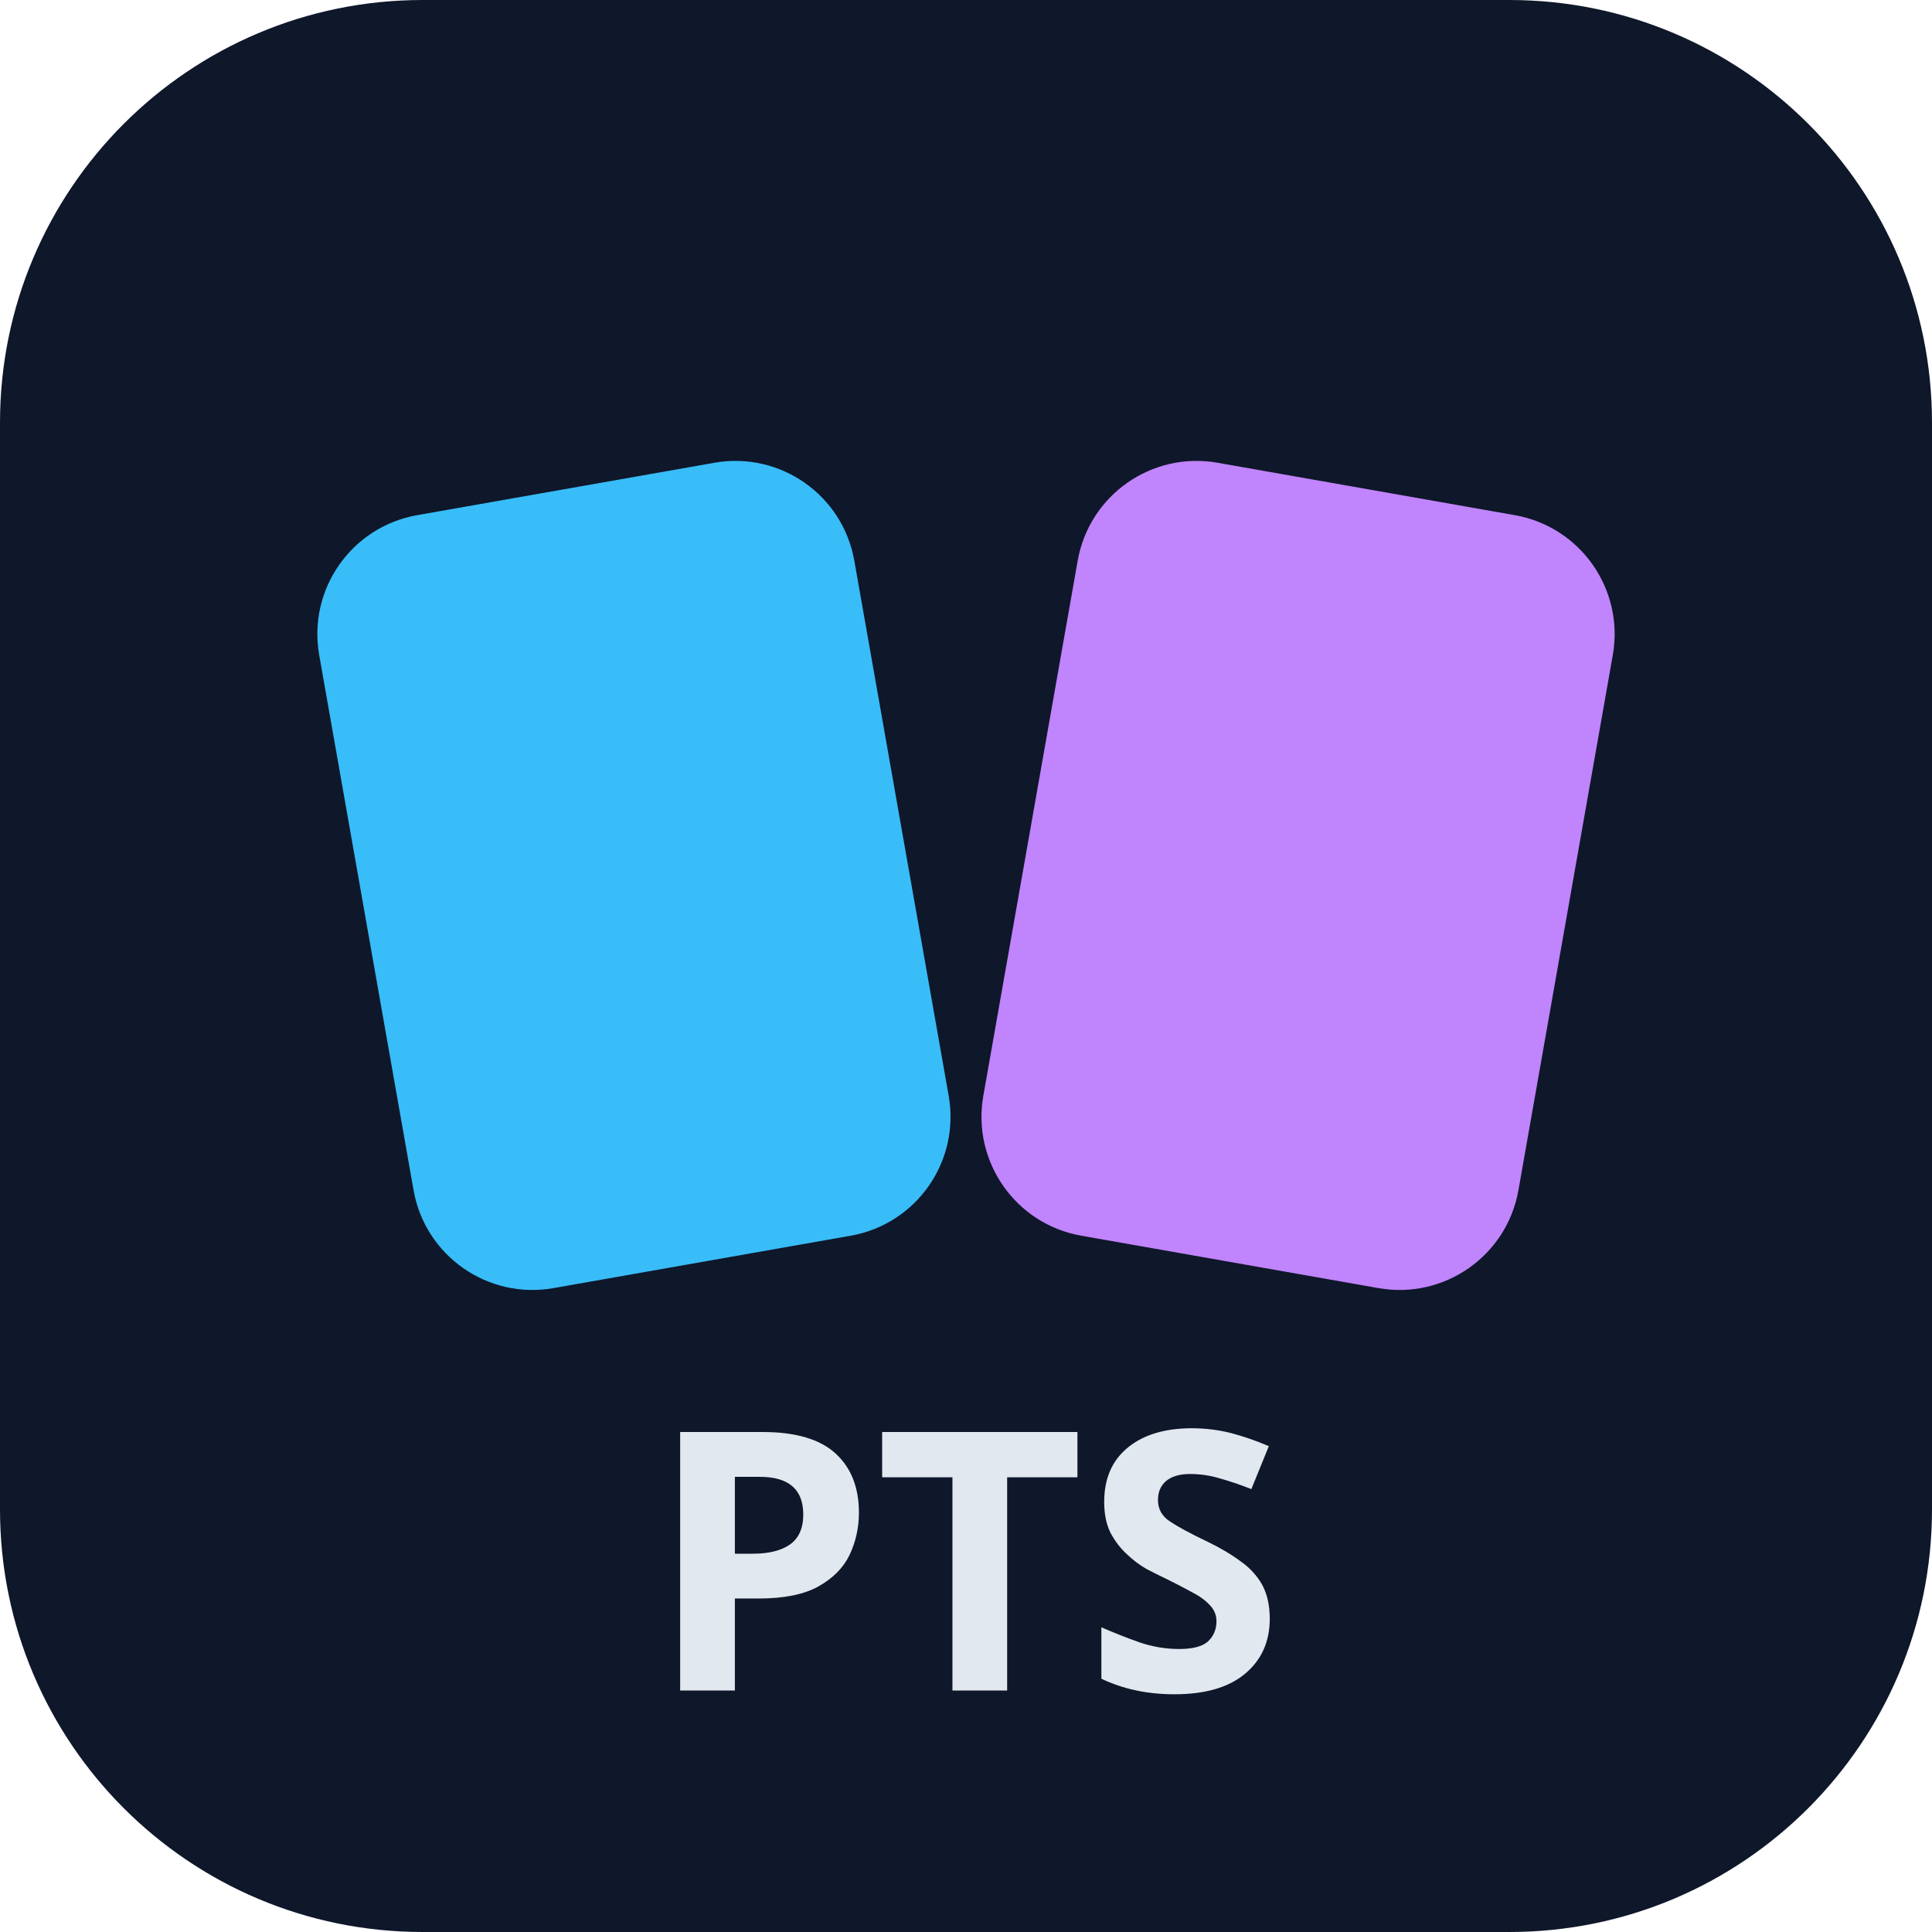
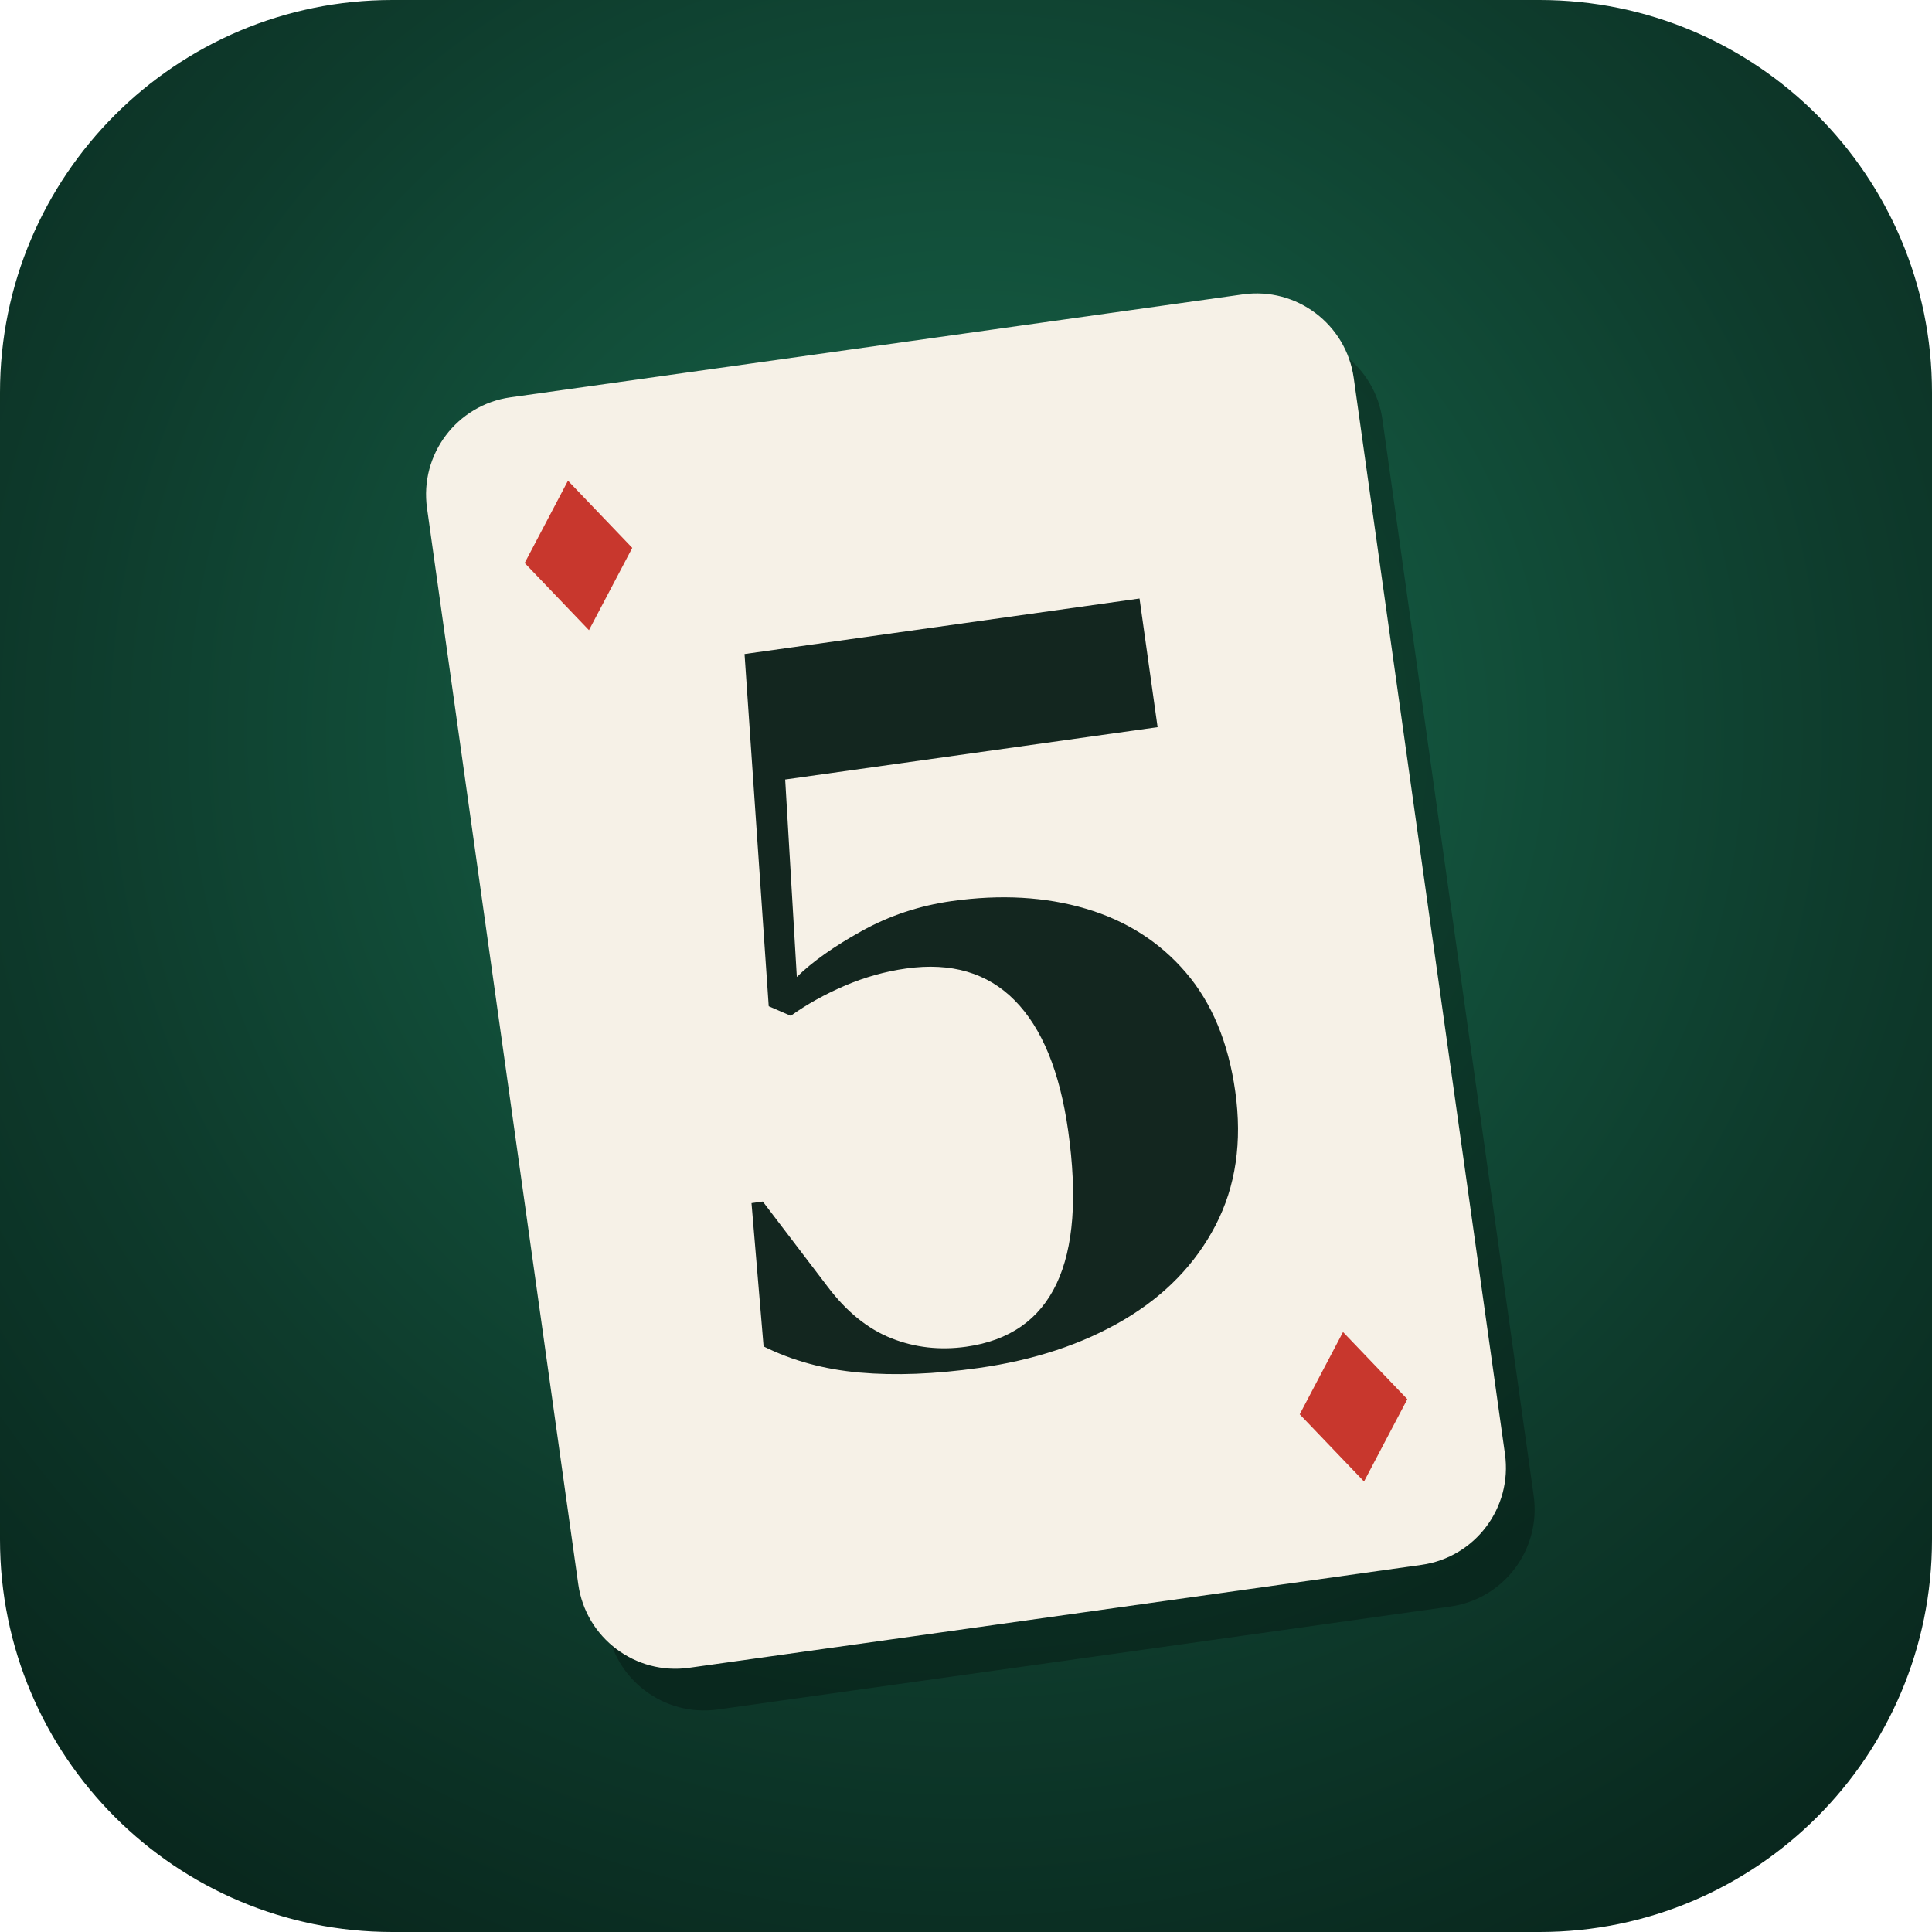
- <svg xmlns="http://www.w3.org/2000/svg" viewBox="0 0 64 64">
-   <rect width="64" height="64" rx="14" fill="#0f172a" />
-   <rect x="12" y="16" width="18" height="26" rx="4" fill="#38bdf8" transform="rotate(-10 21 29)" />
-   <rect x="34" y="16" width="18" height="26" rx="4" fill="#c084fc" transform="rotate(10 43 29)" />
-   <text x="32" y="56" font-family="system-ui,sans-serif" font-size="12" font-weight="700" fill="#e2e8f0" text-anchor="middle">PTS</text>
+ <svg xmlns="http://www.w3.org/2000/svg" viewBox="0 0 512 512">
+   <defs>
+     <radialGradient id="felt" cx="50%" cy="38%" r="75%">
+       <stop offset="0" stop-color="#17694c" />
+       <stop offset="0.62" stop-color="#0e3b2c" />
+       <stop offset="1" stop-color="#08241b" />
+     </radialGradient>
+   </defs>
+   <rect width="512" height="512" rx="104" fill="url(#felt)" />
+   <g transform="rotate(-8 256.0 260.0)">
+     <rect x="138.0" y="102.0" width="248" height="340" rx="26" fill="#000" opacity="0.28" />
+     <rect x="132.0" y="90.0" width="248" height="340" rx="26" fill="#f6f1e7" />
+     <path d="M244.977 362.0Q227.461 362.0 213.72 358.829Q199.978 355.658 189.408 348.41L191.522 310.357H194.542L208.435 335.122Q214.475 345.994 223.233 350.977Q231.991 355.96 242.561 355.96Q277.291 355.96 277.291 303.109Q277.291 279.251 268.08 266.869Q258.869 254.487 240.749 254.487Q232.293 254.487 223.988 256.752Q215.683 259.017 208.737 262.641L203.3 259.319L209.945 166H315.646V200.428H215.985L211.757 252.675Q218.703 247.541 230.481 243.011Q242.259 238.481 255.245 238.481Q274.875 238.481 290.126 245.427Q305.378 252.373 313.985 265.812Q322.592 279.251 322.592 298.881Q322.592 319.116 312.475 333.31Q302.357 347.504 284.841 354.752Q267.325 362.0 244.977 362.0Z" fill="#13261f" />
+     <path d="M170.0 114.0 L184.4 134.0 L170.0 154.0 L155.6 134.0 Z" fill="#c8372d" />
+     <path d="M342.0 366.0 L356.4 386.0 L342.0 406.0 L327.6 386.0 Z" fill="#c8372d" />
+   </g>
</svg>
